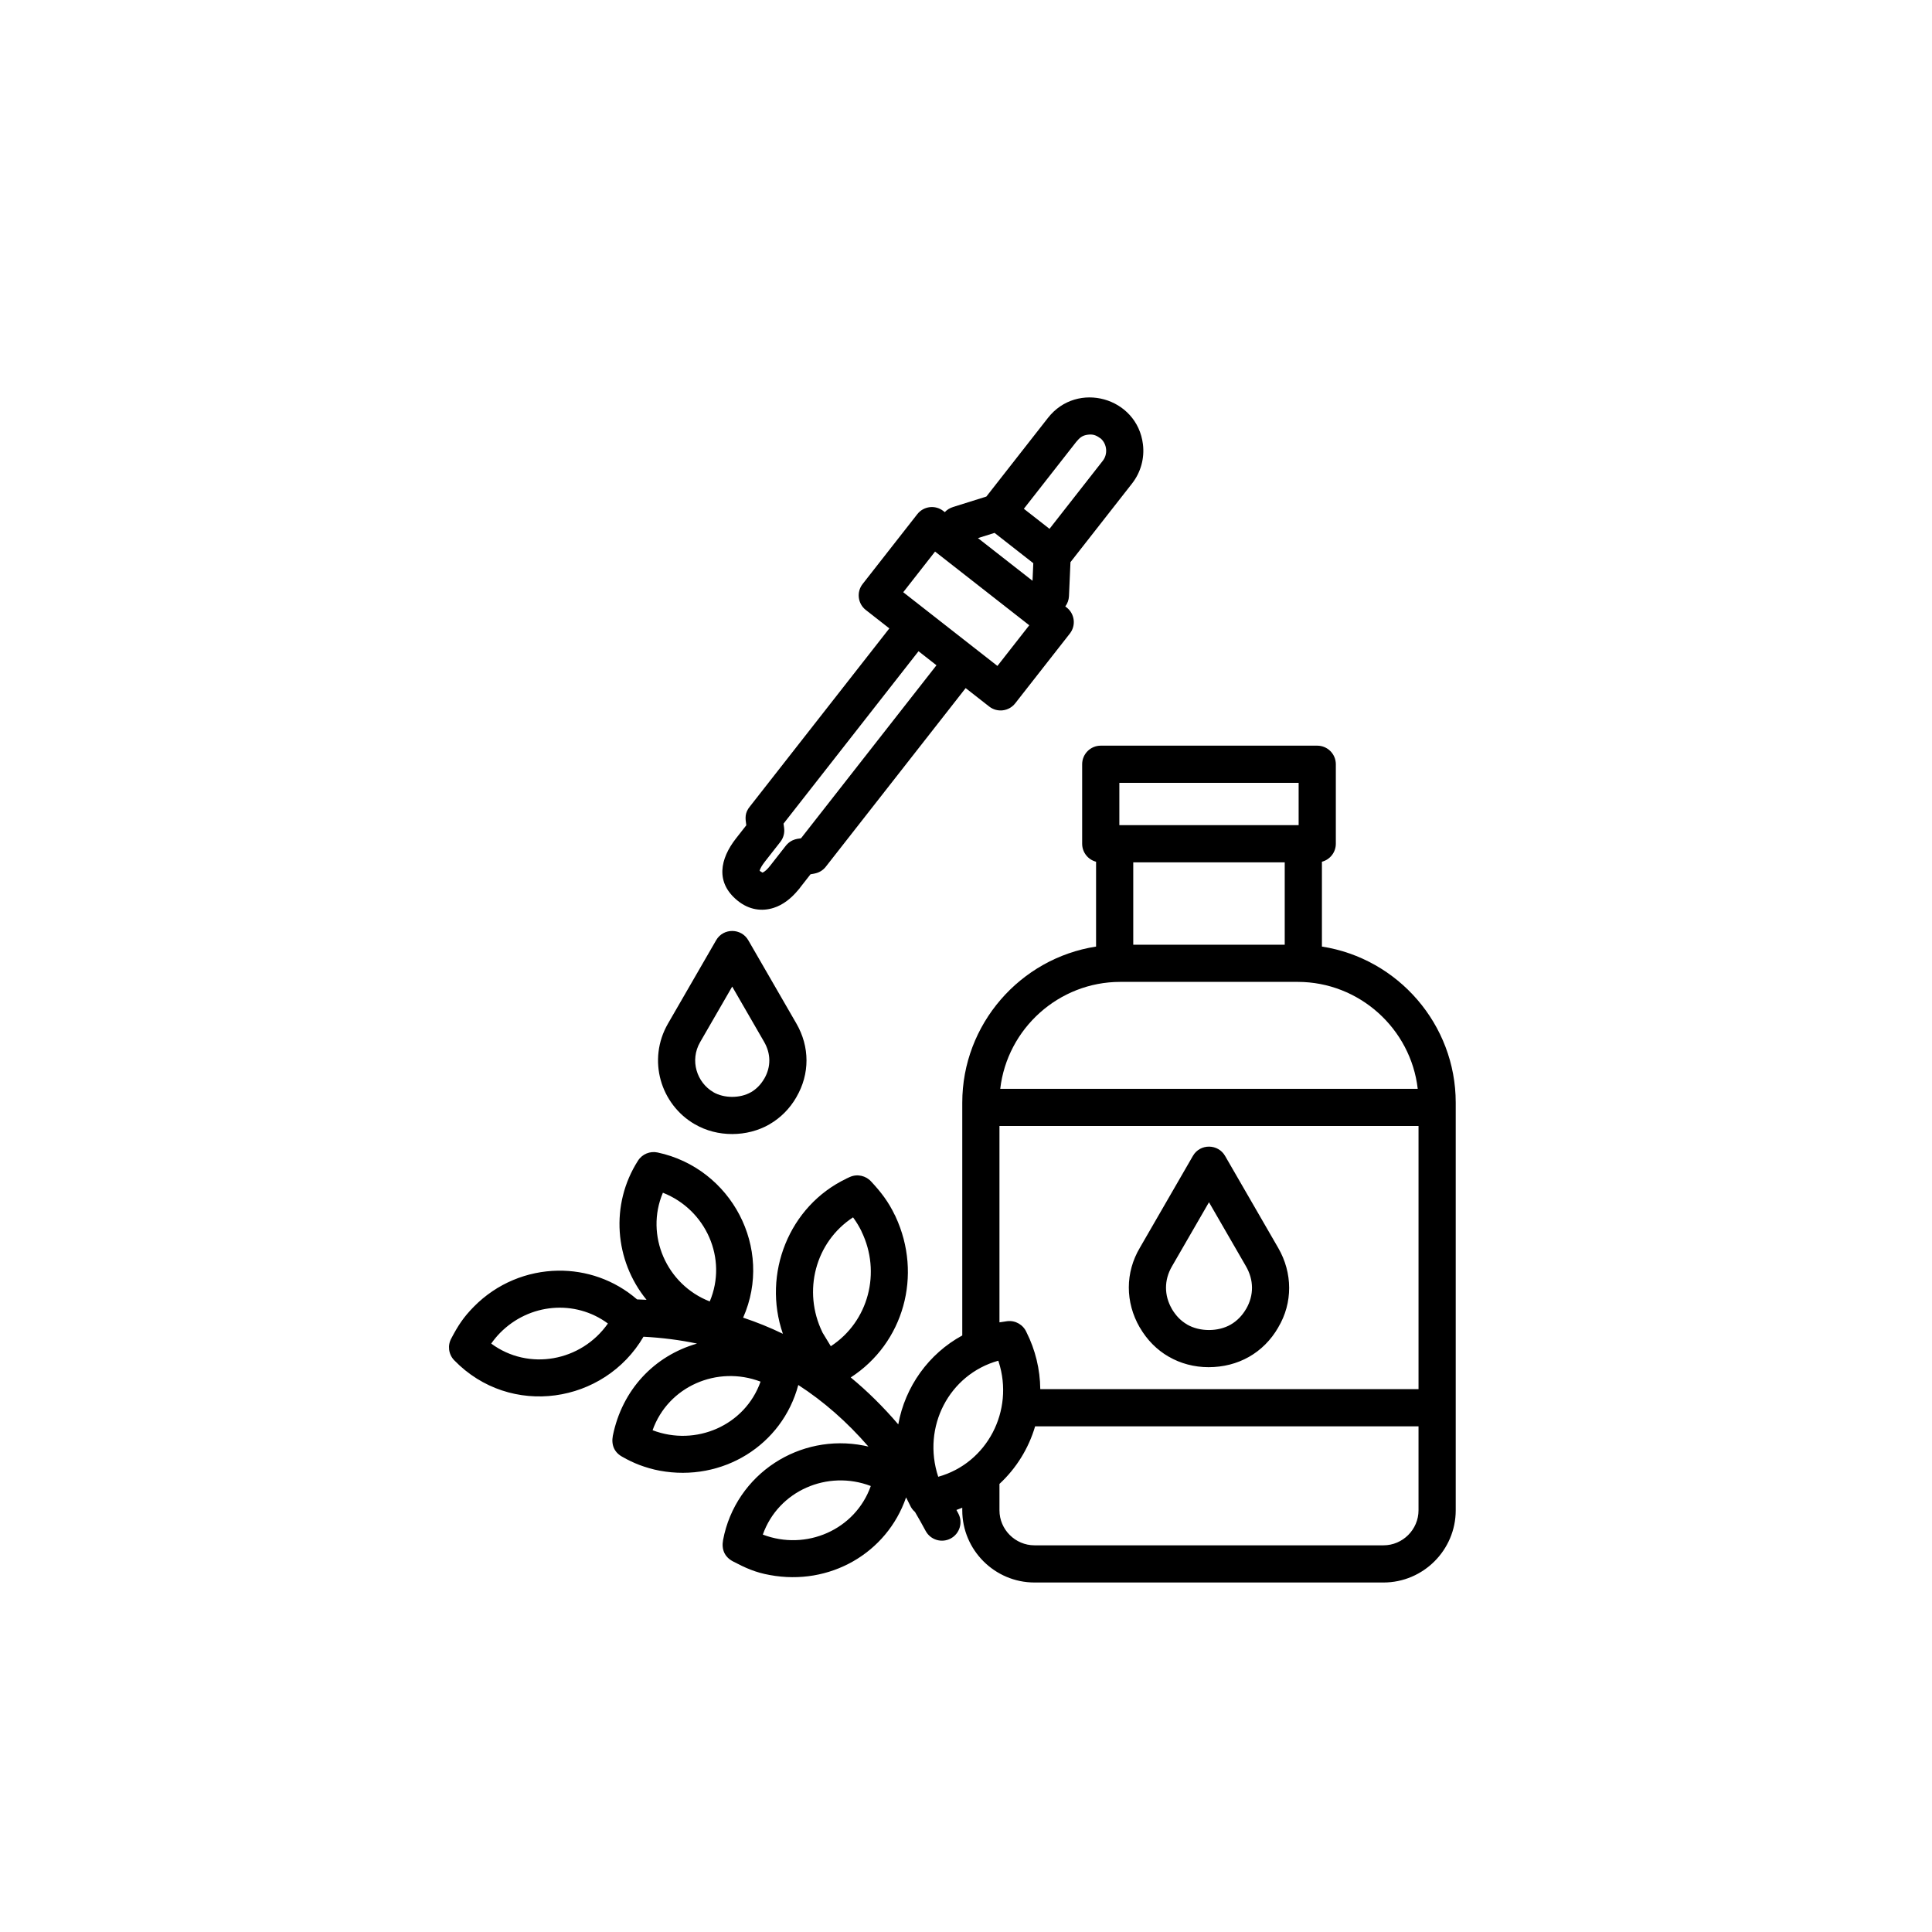
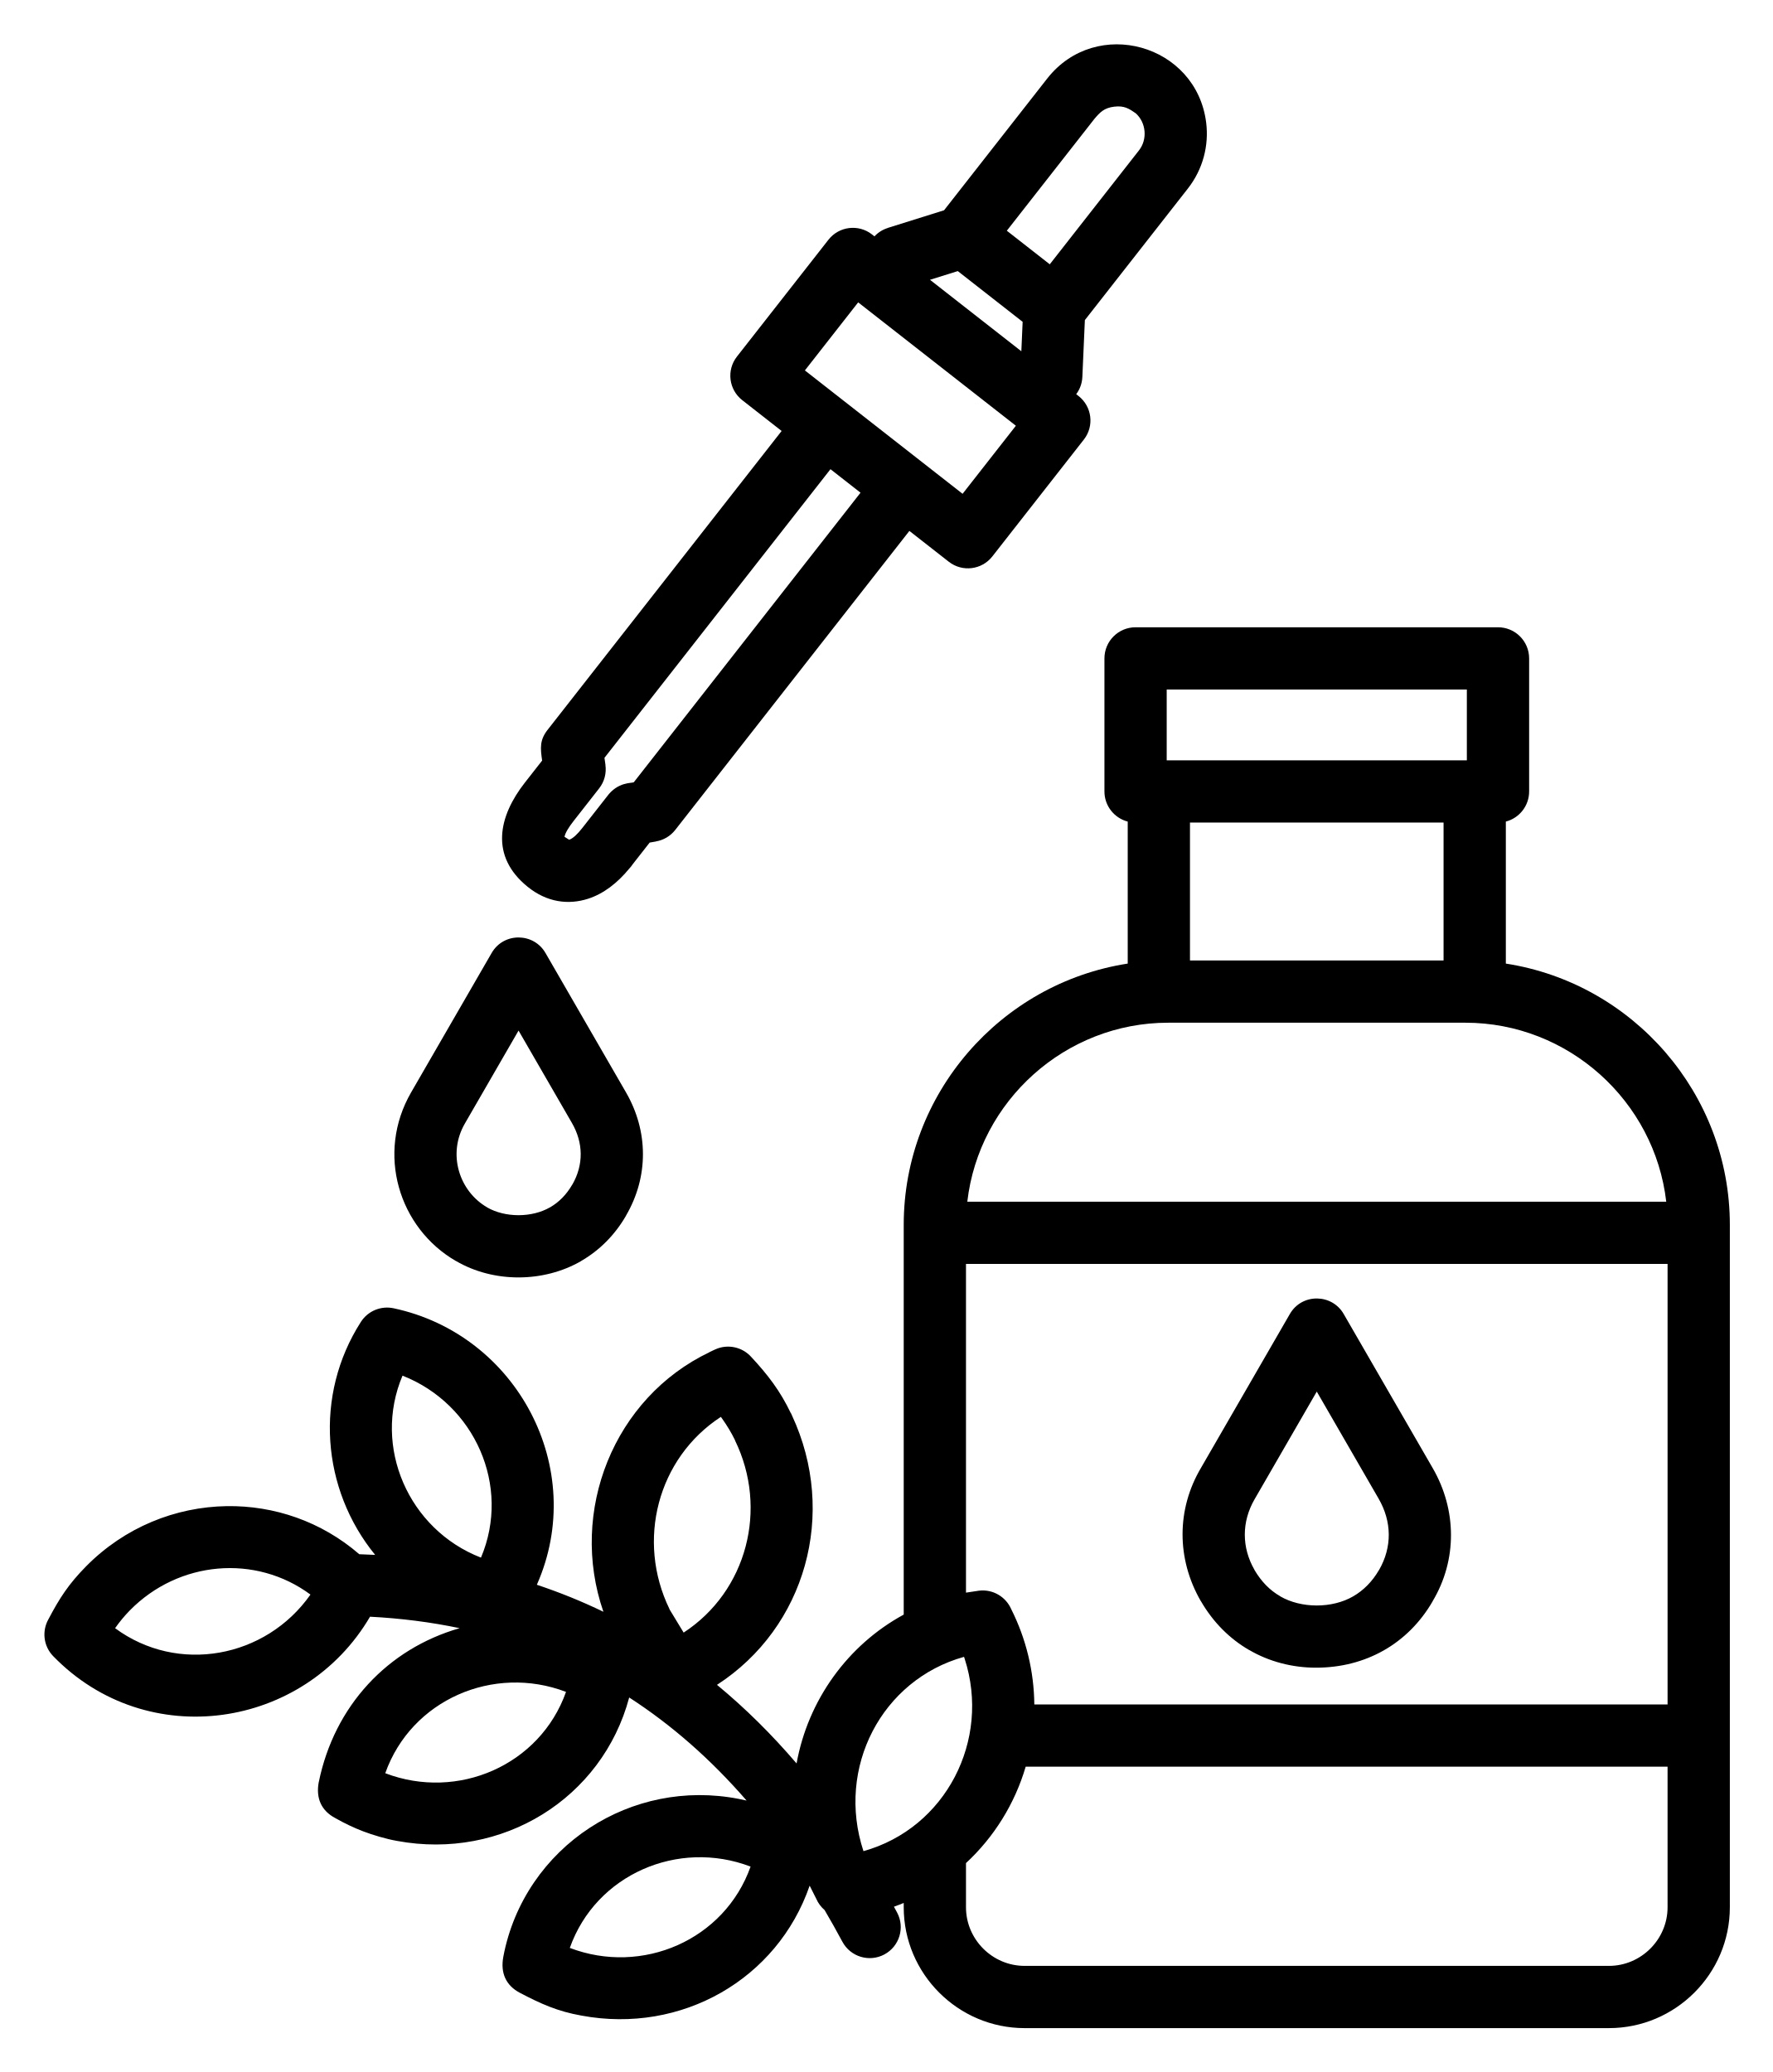
- <svg xmlns="http://www.w3.org/2000/svg" width="2000" zoomAndPan="magnify" viewBox="0 0 1500 1500" height="2000" preserveAspectRatio="xMidYMid meet" version="1.0">
+ <svg xmlns="http://www.w3.org/2000/svg" zoomAndPan="magnify" viewBox="328 288 822 961" preserveAspectRatio="xMidYMid meet" version="1.0">
  <defs>
    <g />
    <clipPath id="300f9ef1b8">
      <path d="M 348 308 L 1130.277 308 L 1130.277 1229 L 348 1229 Z M 348 308 " clip-rule="nonzero" />
    </clipPath>
  </defs>
  <g clip-path="url(#300f9ef1b8)">
    <path fill="currentColor" d="M 756.117 502.723 L 774.402 517.027 L 799.117 485.461 L 725.98 428.238 L 701.266 459.805 Z M 496.391 1137.367 C 492.023 1135.699 487.719 1133.645 483.504 1131.242 C 477.035 1127.844 474.422 1122.027 475.82 1114.562 L 475.832 1114.562 C 483.066 1079.141 507.77 1052.734 541.164 1043.152 C 527.816 1040.348 513.961 1038.578 499.598 1037.836 C 469.188 1089.812 396.312 1101.125 352.621 1056.078 C 348.117 1051.398 347.41 1044.461 350.43 1039.07 C 355.629 1029.176 359.816 1022.715 367.844 1014.555 C 385.836 996.281 409.461 986.918 433.141 986.551 C 455.059 986.211 477.023 993.621 494.613 1008.852 C 497.078 1008.93 499.535 1009.035 501.973 1009.164 C 477.125 978.738 473.555 935.125 495.375 901.086 C 498.703 895.902 504.797 893.566 510.488 894.77 C 567.828 906.941 600.793 969.215 576.965 1023.02 C 587.566 1026.543 597.852 1030.719 607.828 1035.543 C 591.703 988.93 612.641 936.328 657.039 915.148 L 657.02 915.102 L 659.734 913.844 C 665.633 911.184 672.379 912.824 676.453 917.43 C 684.039 925.59 689.793 933.059 694.738 943.414 L 694.781 943.391 L 695.281 944.484 C 716.457 989.961 701.633 1042.816 660.504 1069.438 C 673.516 1080.176 685.816 1092.328 697.414 1105.891 C 702.711 1076.617 721 1051.055 747.102 1036.855 L 747.102 856.074 C 747.102 795.371 791.949 744.062 850.984 734.914 L 850.984 669.051 C 844.773 667.438 840.184 661.797 840.184 655.082 L 840.184 593.363 C 840.184 585.395 846.648 578.93 854.621 578.93 L 1022.695 578.93 C 1030.672 578.93 1037.137 585.395 1037.137 593.363 L 1037.137 655.082 C 1037.137 661.797 1032.547 667.441 1026.336 669.051 L 1026.336 734.914 C 1085.371 744.062 1130.219 795.371 1130.219 856.07 L 1130.219 1172.59 C 1130.219 1203.449 1105.012 1228.648 1074.141 1228.648 L 803.176 1228.648 C 772.305 1228.648 747.102 1203.449 747.102 1172.59 L 747.102 1170.598 C 745.613 1171.215 744.102 1171.793 742.57 1172.336 C 743.062 1173.234 743.547 1174.133 744.031 1175.039 C 747.77 1182.043 745.117 1190.75 738.109 1194.488 C 731.102 1198.223 722.391 1195.574 718.652 1188.57 C 715.961 1183.547 713.211 1178.652 710.398 1173.883 C 708.77 1172.488 707.445 1170.73 706.566 1168.715 L 703.477 1162.574 C 688.539 1205.961 644.059 1231.469 597.688 1222.844 C 586.566 1220.883 578.723 1217.332 569.094 1212.273 C 562.629 1208.875 560.012 1203.055 561.41 1195.59 C 566.184 1170.121 581.301 1148.902 601.555 1135.695 C 621.176 1122.898 645.723 1117.461 670.648 1122.344 L 674.227 1123.098 C 657.586 1103.922 639.535 1088.074 619.793 1075.301 C 607.305 1122.133 560.898 1150.891 512.098 1141.816 C 507.023 1140.922 500.793 1139.051 496.395 1137.371 Z M 506.664 1110.422 C 540.219 1123.246 578.406 1106.797 590.492 1072.703 C 556.934 1059.879 518.746 1076.332 506.664 1110.422 Z M 592.25 1191.449 C 625.809 1204.277 663.996 1187.824 676.078 1153.734 C 642.523 1140.902 604.332 1157.363 592.25 1191.449 Z M 388.203 1034.918 C 385.715 1037.457 383.434 1040.219 381.375 1043.156 C 410.336 1064.57 451.215 1057.137 471.977 1027.57 C 446.539 1008.758 410.918 1011.812 388.203 1034.914 Z M 796.941 1034.305 C 803.852 1048.02 807.523 1063.199 807.668 1078.523 L 1101.34 1078.523 L 1101.34 874.215 L 775.977 874.215 L 775.977 1026.668 L 782.031 1025.758 C 788.496 1024.992 794.465 1028.633 796.941 1034.301 Z M 803.664 1107.391 C 798.625 1124.543 789.023 1140.023 775.977 1152.105 L 775.977 1172.59 C 775.977 1187.516 788.242 1199.781 803.172 1199.781 L 1074.141 1199.781 C 1089.066 1199.781 1101.336 1187.516 1101.336 1172.59 L 1101.336 1107.391 L 803.66 1107.391 Z M 775.375 1057.367 L 775.07 1056.449 C 736.922 1067.082 715.648 1107.855 728.434 1146.566 C 766.562 1135.941 787.562 1095.133 775.375 1057.367 Z M 662.914 946 L 662.305 945.152 C 632.91 964.332 623.023 1002.578 638.5 1034.336 L 638.457 1034.359 L 645.039 1045.203 C 674.414 1026.039 684.344 987.762 668.84 956.02 L 668.887 955.996 C 667.184 952.523 665.18 949.184 662.918 946 Z M 514.719 926.051 L 514.668 926.031 C 500.676 959.074 517.516 997.434 551.051 1010.434 C 565.09 977.273 548.191 939.238 514.719 926.051 Z M 581.043 730.133 C 575.648 720.512 561.633 720.262 556.02 729.969 L 518.652 794.664 C 502.305 822.969 512.961 857.59 539.477 872.891 L 539.488 872.867 C 556.887 883.047 580.039 882.965 597.488 872.891 L 597.477 872.867 C 605.996 867.941 613.133 860.824 618.312 851.855 L 618.289 851.844 C 628.844 833.816 628.734 812.688 618.312 794.66 L 581.043 730.129 Z M 593.223 808.82 L 568.48 765.984 L 543.582 809.098 C 535.355 823.336 541.023 840.531 553.914 847.973 L 553.898 847.996 C 562.293 852.816 574.652 852.82 583.051 847.973 L 583.062 847.996 C 587.223 845.562 590.668 842.129 593.383 837.426 L 593.406 837.441 C 598.727 828.191 598.543 818.02 593.223 808.82 Z M 951.219 897.574 C 945.828 887.953 931.809 887.699 926.191 897.406 L 885.066 968.617 L 885.07 968.617 C 873.512 987.977 873.605 1011.09 884.891 1030.625 L 884.914 1030.613 C 890.566 1040.379 898.25 1048.07 907.355 1053.324 L 907.371 1053.301 C 916.469 1058.621 927.234 1061.477 938.305 1061.477 C 961.16 1061.477 980.938 1050.52 992.43 1030.625 L 992.402 1030.613 C 1003.848 1011.473 1003.594 988.219 992.43 968.926 Z M 967.32 983.051 L 938.656 933.422 L 909.816 983.355 C 903.77 993.828 903.77 1005.719 909.816 1016.191 L 909.793 1016.207 C 913.008 1021.582 916.73 1025.48 921.793 1028.402 L 921.777 1028.426 C 931.516 1034.027 945.762 1034.047 955.523 1028.402 C 960.336 1025.625 964.438 1021.492 967.496 1016.191 L 967.52 1016.207 C 973.684 1005.504 973.484 993.699 967.32 983.051 Z M 776.59 845.352 L 1100.723 845.352 C 1095.328 798.598 1055.266 762.336 1007.57 762.336 L 869.742 762.336 C 822.051 762.336 781.984 798.598 776.59 845.352 Z M 879.855 733.473 L 997.457 733.473 L 997.457 669.516 L 879.855 669.516 Z M 1008.258 607.797 L 869.059 607.797 L 869.059 640.648 L 1008.258 640.648 Z M 749.727 534.242 L 641.145 672.926 C 638.852 675.863 635.637 677.668 632.23 678.246 L 632.234 678.277 L 629.285 678.789 L 621.363 688.906 L 621.371 688.914 C 620.895 689.633 620.359 690.297 619.781 690.898 C 614.34 697.527 607.91 702.555 600.633 704.871 C 591.629 707.738 581.707 706.57 572.715 699.309 C 555.094 685.078 559.145 666.648 571.398 650.996 L 579.414 640.758 C 578.613 635.02 578.082 631.16 582.352 625.988 L 690.48 487.887 L 672.223 473.598 C 665.961 468.711 664.848 459.672 669.738 453.414 L 712.188 399.199 C 717.074 392.941 726.117 391.832 732.379 396.719 L 733.531 397.621 C 735.277 395.754 737.43 394.445 739.746 393.727 L 739.738 393.699 L 765.809 385.527 L 813.645 324.43 C 836.359 295.434 882.926 308.457 887.379 344.988 C 888.656 355.453 885.922 366.449 878.875 375.449 L 831.109 436.457 L 829.945 462.828 C 829.812 465.836 828.77 468.586 827.094 470.824 L 828.168 471.668 C 834.43 476.559 835.543 485.594 830.652 491.855 L 788.203 546.066 C 783.316 552.328 774.273 553.438 768.012 548.547 L 749.73 534.242 Z M 713.133 505.613 L 727.07 516.516 L 621.926 650.809 C 621.035 651.34 614.555 650.469 609.477 657.43 L 598.016 672.062 C 595.773 674.926 593.66 676.926 591.945 677.473 L 589.793 676.117 C 590.125 674.266 591.762 671.652 594.07 668.703 L 605.859 653.648 C 608.352 650.453 609.285 646.543 608.77 642.824 L 608.793 642.82 L 608.324 639.477 Z M 759.281 417.773 L 772.172 413.734 L 802.25 437.266 L 801.648 450.918 L 759.285 417.773 Z M 854.699 340.543 C 851.609 338.402 849.422 336.902 844.68 337.48 C 839.996 338.051 838.098 340.125 835.551 343.113 L 794.918 395.008 L 814.832 410.586 L 856.203 357.746 C 860.215 352.625 859.559 344.914 854.703 340.543 Z M 854.699 340.543 " fill-opacity="1" fill-rule="evenodd" />
  </g>
</svg>
